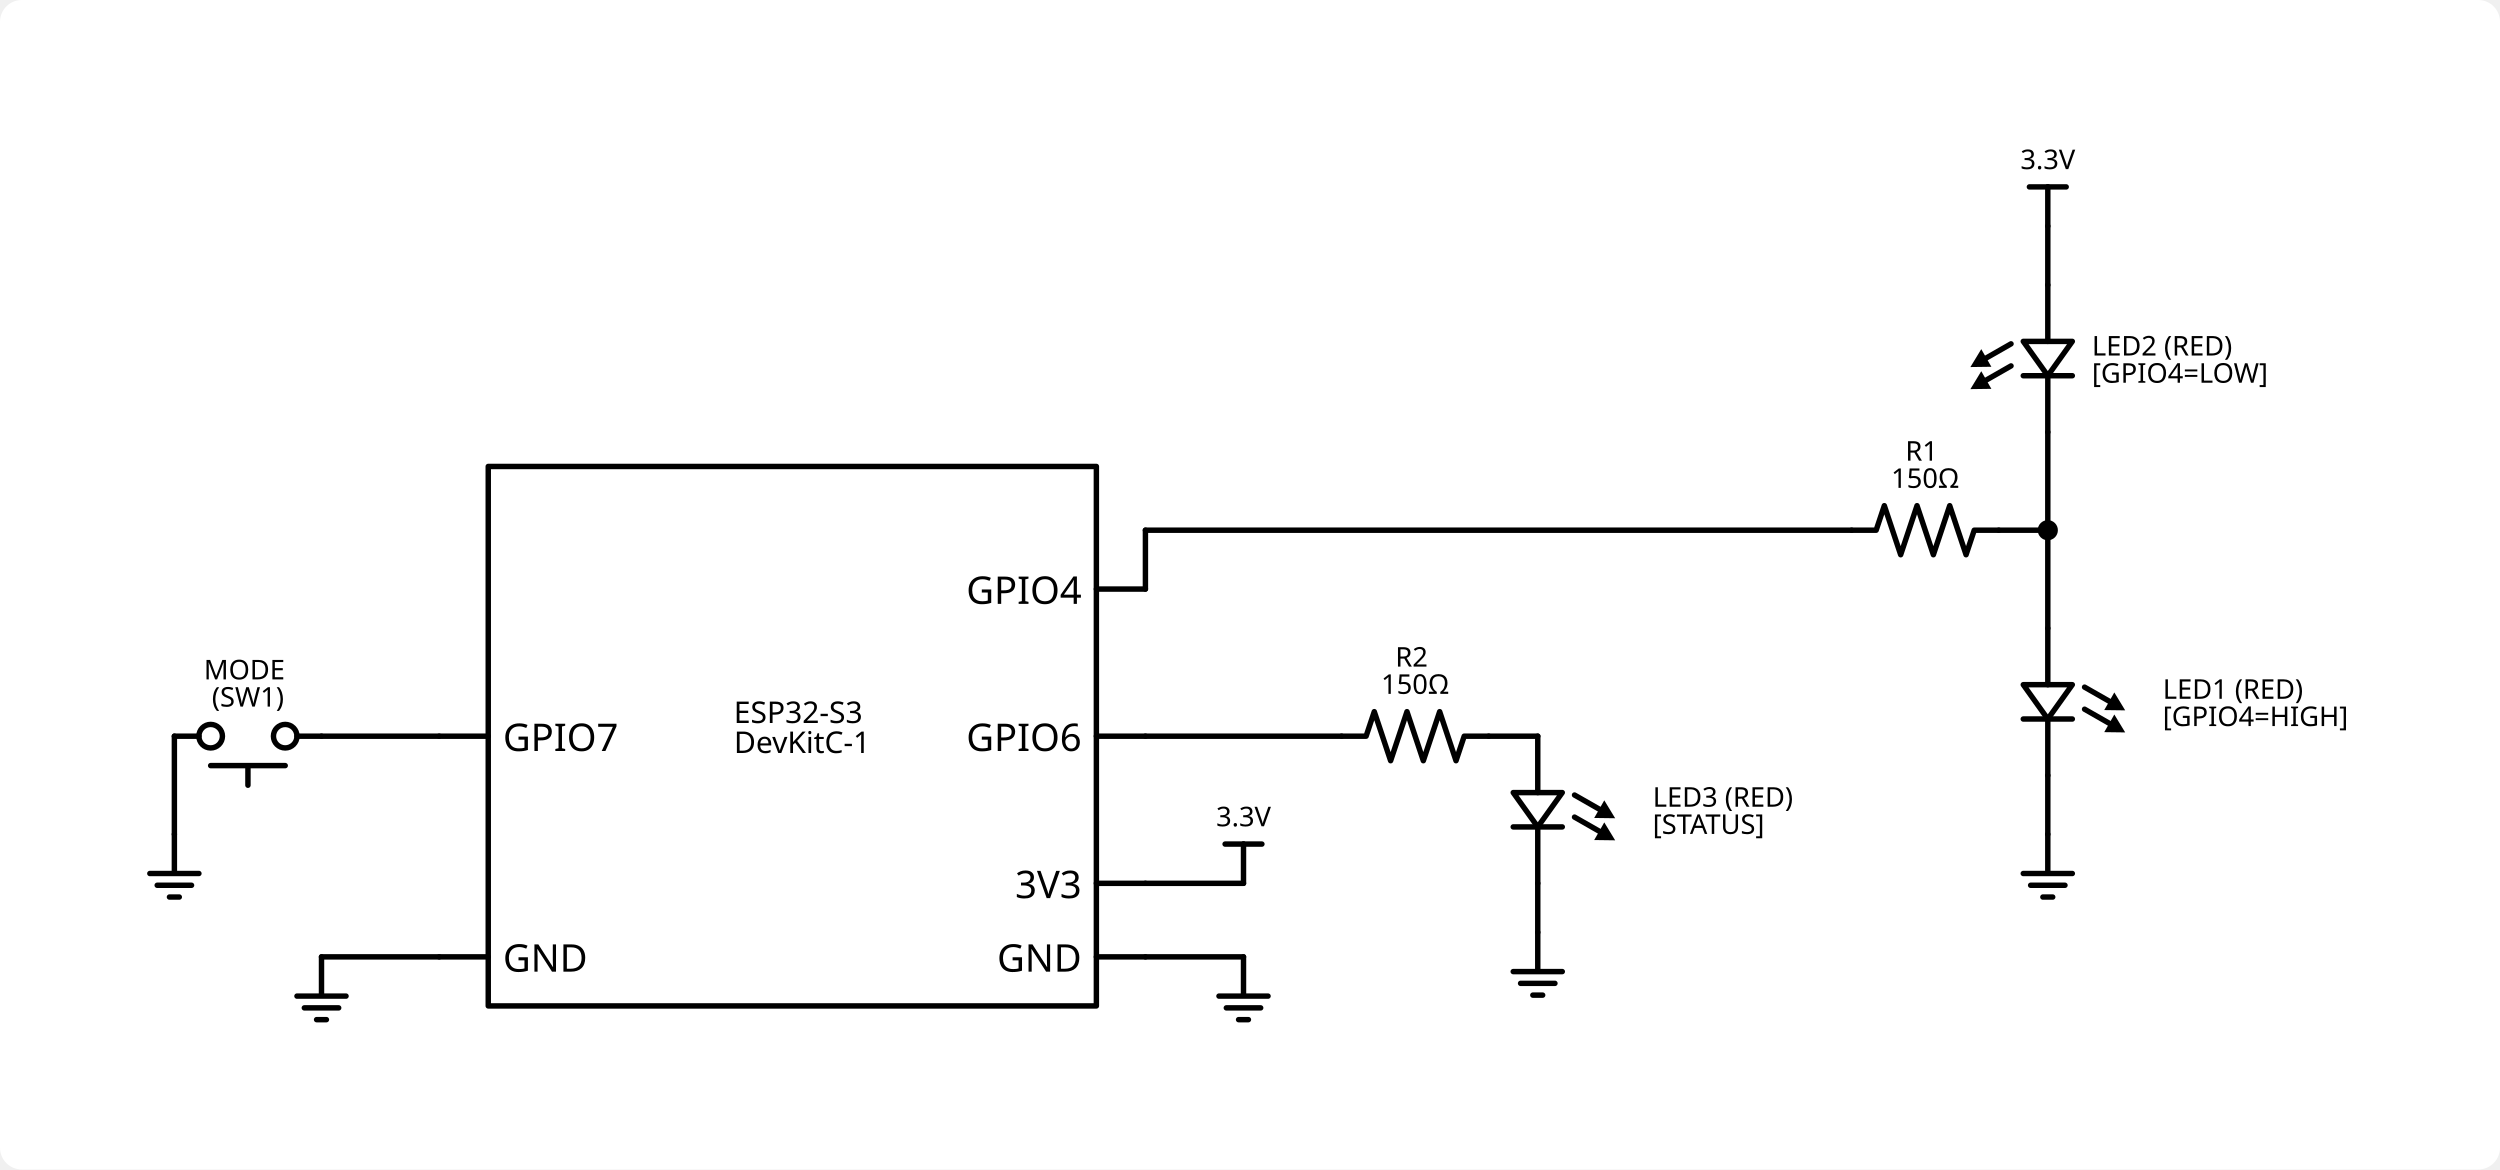
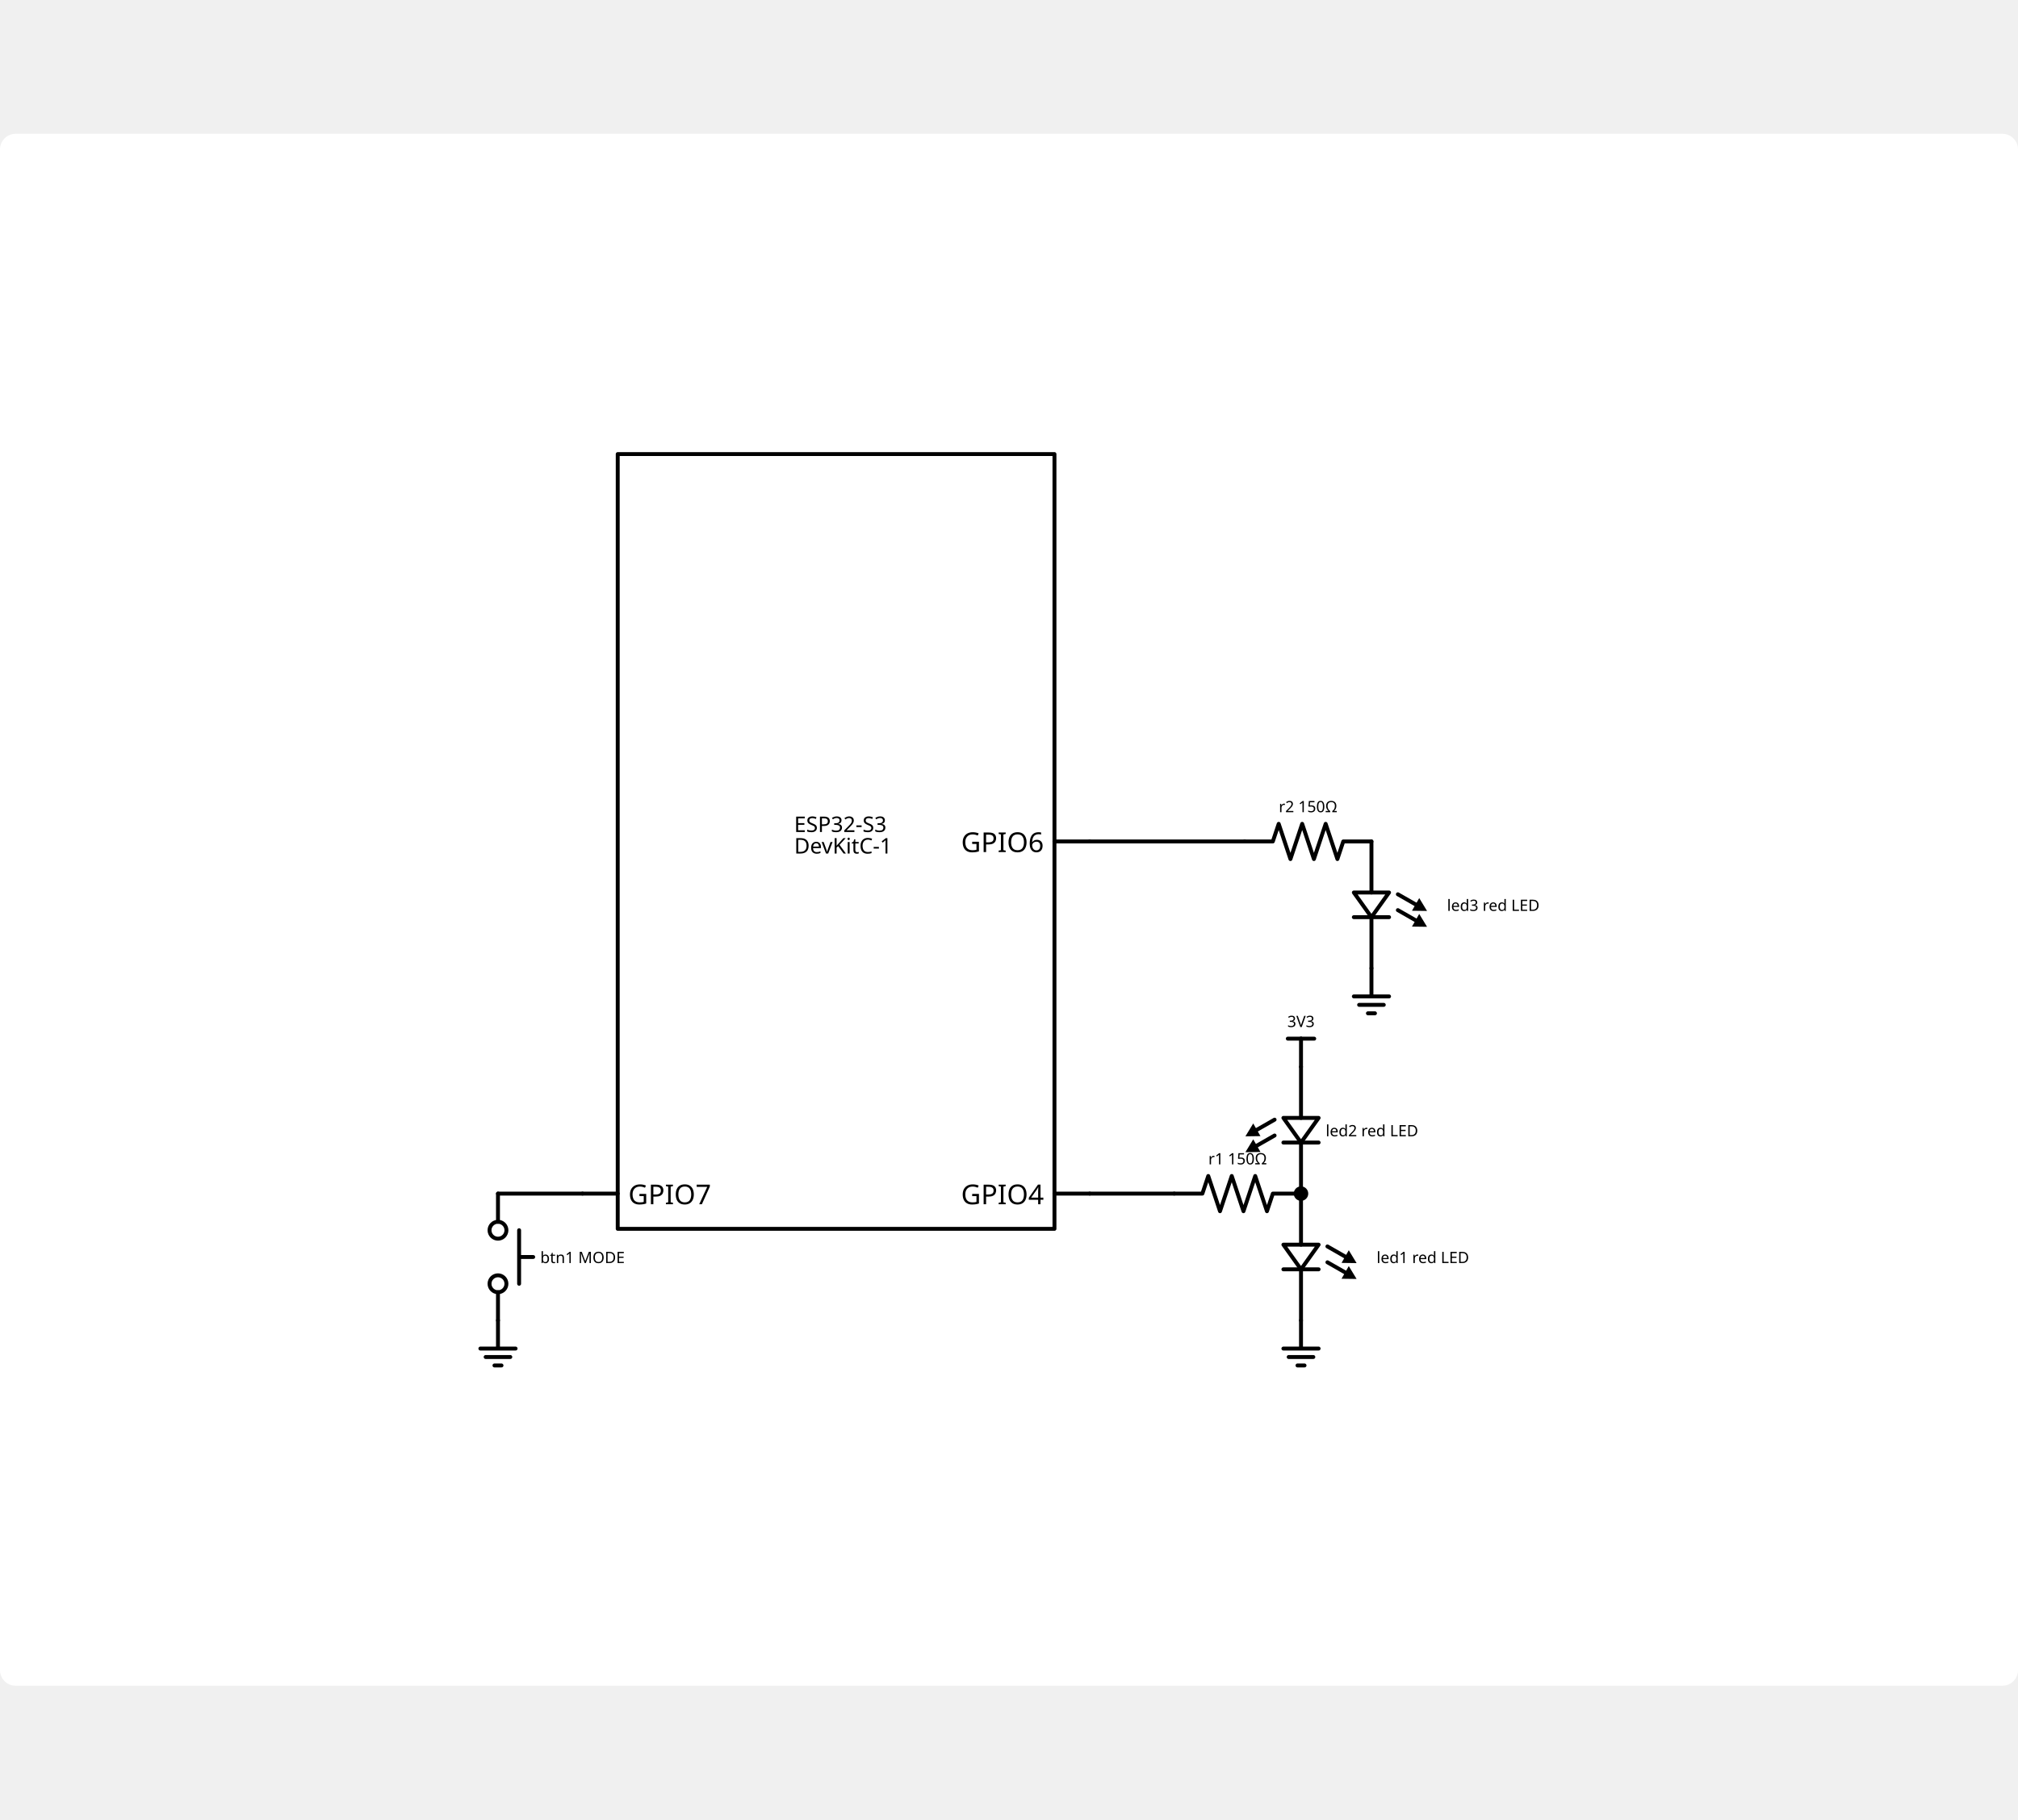
- <svg xmlns="http://www.w3.org/2000/svg" xml:lang="en" height="429.24pt" width="917.57pt" viewBox="-179.2 -369.2 917.57 429.24" style="background-color:white;">
-   <rect x="-179.2" y="-369.2" width="917.57" height="429.24" fill="#ffffff" rx="8" />
-   <circle cx="-74.52" cy="-99" r="4.32" style="stroke:black;fill:none;stroke-width:2.0;stroke-dasharray:-;" />
-   <circle cx="-101.88" cy="-99" r="4.32" style="stroke:black;fill:none;stroke-width:2.0;stroke-dasharray:-;" />
-   <polygon points="394.2,-78.3 385.2,-65.7 376.2,-78.3 " style="stroke:black;fill:none;stroke-width:2.0;stroke-dasharray:-;stroke-linecap:round;stroke-linejoin:round;" />
-   <polygon points="581.4,-117.9 572.4,-105.3 563.4,-117.9 " style="stroke:black;fill:none;stroke-width:2.0;stroke-dasharray:-;stroke-linecap:round;stroke-linejoin:round;" />
-   <polygon points="581.4,-243.9 572.4,-231.3 563.4,-243.9 " style="stroke:black;fill:none;stroke-width:2.0;stroke-dasharray:-;stroke-linecap:round;stroke-linejoin:round;" />
-   <path d="M 0.0,-0.0 L 223.2,-0 L 223.2,-198 L 0,-198 L 0,-0" style="stroke:black;fill:none;stroke-width:2.0;stroke-dasharray:-;stroke-linecap:round;stroke-linejoin:round;" />
-   <path d="M 0.0,-99.0 L -18,-99" style="stroke:black;fill:none;stroke-width:2.0;stroke-dasharray:-;stroke-linecap:round;stroke-linejoin:round;" />
+ <svg xmlns="http://www.w3.org/2000/svg" xml:lang="en" height="683.84pt" width="758.33pt" viewBox="-315.699 -559.707 1031.329 793.254" style="background-color:white;">
+   <rect x="-315.699" y="-559.707" width="1031.329" height="793.254" fill="#ffffff" rx="8" />
+   <circle cx="-61.2" cy="0.72" r="4.32" style="stroke:black;fill:none;stroke-width:2.0;stroke-dasharray:-;" />
+   <circle cx="-61.2" cy="28.08" r="4.32" style="stroke:black;fill:none;stroke-width:2.0;stroke-dasharray:-;" />
+   <polygon points="394.2,-171.9 385.2,-159.3 376.2,-171.9 " style="stroke:black;fill:none;stroke-width:2.0;stroke-dasharray:-;stroke-linecap:round;stroke-linejoin:round;" />
+   <polygon points="358.2,8.1 349.2,20.7 340.2,8.1 " style="stroke:black;fill:none;stroke-width:2.0;stroke-dasharray:-;stroke-linecap:round;stroke-linejoin:round;" />
+   <polygon points="358.2,-56.7 349.2,-44.1 340.2,-56.7 " style="stroke:black;fill:none;stroke-width:2.0;stroke-dasharray:-;stroke-linecap:round;stroke-linejoin:round;" />
+   <path d="M 0.0,-0.0 L 223.2,-0 L 223.2,-396 L 0,-396 L 0,-0" style="stroke:black;fill:none;stroke-width:2.0;stroke-dasharray:-;stroke-linecap:round;stroke-linejoin:round;" />
  <path d="M 0.0,-18.0 L -18,-18" style="stroke:black;fill:none;stroke-width:2.0;stroke-dasharray:-;stroke-linecap:round;stroke-linejoin:round;" />
-   <path d="M 223.2,-153.0 L 241.2,-153" style="stroke:black;fill:none;stroke-width:2.0;stroke-dasharray:-;stroke-linecap:round;stroke-linejoin:round;" />
-   <path d="M 223.2,-99.0 L 241.2,-99" style="stroke:black;fill:none;stroke-width:2.0;stroke-dasharray:-;stroke-linecap:round;stroke-linejoin:round;" />
-   <path d="M 223.2,-45.0 L 241.2,-45" style="stroke:black;fill:none;stroke-width:2.0;stroke-dasharray:-;stroke-linecap:round;stroke-linejoin:round;" />
  <path d="M 223.2,-18.0 L 241.2,-18" style="stroke:black;fill:none;stroke-width:2.0;stroke-dasharray:-;stroke-linecap:round;stroke-linejoin:round;" />
-   <path d="M -18.0,-99.0 L -39.6,-99 L -61.2,-99" style="stroke:black;fill:none;stroke-width:2.0;stroke-dasharray:-;stroke-linecap:round;stroke-linejoin:round;" />
-   <path d="M -61.2,-99.0 L -70.2,-99 M -74.52,-88.2 L -101.88,-88.2 M -88.2,-88.2 L -88.2,-81 M -106.2,-99 L -115.2,-99" style="stroke:black;fill:none;stroke-width:2.0;stroke-dasharray:-;stroke-linecap:round;stroke-linejoin:round;" />
-   <path d="M -115.2,-99.0 L -115.2,-81 L -115.2,-63" style="stroke:black;fill:none;stroke-width:2.0;stroke-dasharray:-;stroke-linecap:round;stroke-linejoin:round;" />
-   <path d="M -115.2,-63.0 L -115.2,-48.6 L -124.2,-48.6 L -106.2,-48.6 M -121.5,-44.28 L -108.9,-44.28 M -117,-39.96 L -113.4,-39.96" style="stroke:black;fill:none;stroke-width:2.0;stroke-dasharray:-;stroke-linecap:round;stroke-linejoin:round;" />
+   <path d="M 223.2,-198.0 L 241.2,-198" style="stroke:black;fill:none;stroke-width:2.0;stroke-dasharray:-;stroke-linecap:round;stroke-linejoin:round;" />
  <path d="M -18.0,-18.0 L -39.6,-18 L -61.2,-18" style="stroke:black;fill:none;stroke-width:2.0;stroke-dasharray:-;stroke-linecap:round;stroke-linejoin:round;" />
-   <path d="M -61.2,-18 L -61.2,-3.6 L -70.2,-3.6 L -52.2,-3.6 M -67.5,0.72 L -54.9,0.72 M -63,5.04 L -59.4,5.04" style="stroke:black;fill:none;stroke-width:2.0;stroke-dasharray:-;stroke-linecap:round;stroke-linejoin:round;" />
-   <path d="M 241.2,-45.0 L 259.2,-45 L 277.2,-45" style="stroke:black;fill:none;stroke-width:2.0;stroke-dasharray:-;stroke-linecap:round;stroke-linejoin:round;" />
-   <path d="M 277.2,-45.0 L 277.2,-59.4" style="stroke:black;fill:none;stroke-width:2.0;stroke-dasharray:-;stroke-linecap:round;stroke-linejoin:round;" />
-   <path d="M 277.2,-59.4 L 270.45,-59.4" style="stroke:black;fill:none;stroke-width:2.0;stroke-dasharray:-;stroke-linecap:round;stroke-linejoin:round;" />
-   <path d="M 277.2,-59.4 L 283.95,-59.4" style="stroke:black;fill:none;stroke-width:2.0;stroke-dasharray:-;stroke-linecap:round;stroke-linejoin:round;" />
-   <path d="M 241.2,-18.0 L 259.2,-18 L 277.2,-18" style="stroke:black;fill:none;stroke-width:2.0;stroke-dasharray:-;stroke-linecap:round;stroke-linejoin:round;" />
-   <path d="M 277.2,-18.0 L 277.2,-3.6 L 268.2,-3.6 L 286.2,-3.6 M 270.9,0.72 L 283.5,0.72 M 275.4,5.04 L 279,5.04" style="stroke:black;fill:none;stroke-width:2.0;stroke-dasharray:-;stroke-linecap:round;stroke-linejoin:round;" />
-   <path d="M 241.2,-99.0 L 277.2,-99 L 313.2,-99" style="stroke:black;fill:none;stroke-width:2.0;stroke-dasharray:-;stroke-linecap:round;stroke-linejoin:round;" />
-   <path d="M 313.2,-99.0 L 322.2,-99 L 325.2,-108 L 331.2,-90 L 337.2,-108 L 343.2,-90 L 349.2,-108 L 355.2,-90 L 358.2,-99 L 367.2,-99" style="stroke:black;fill:none;stroke-width:2.0;stroke-dasharray:-;stroke-linecap:round;stroke-linejoin:round;" />
-   <path d="M 367.2,-99.0 L 376.2,-99 L 385.2,-99" style="stroke:black;fill:none;stroke-width:2.0;stroke-dasharray:-;stroke-linecap:round;stroke-linejoin:round;" />
-   <path d="M 385.2,-99.0 L 385.2,-78.3 M 394.2,-65.7 L 376.2,-65.7 M 385.2,-65.7 L 385.2,-45" style="stroke:black;fill:none;stroke-width:2.0;stroke-dasharray:-;stroke-linecap:round;stroke-linejoin:round;" />
-   <path d="M 398.7,-69.3 L 408.199,-63.872" style="stroke:black;fill:none;stroke-width:2.0;stroke-dasharray:-;stroke-linecap:round;stroke-linejoin:round;" />
-   <path d="M 412.714 -61.292 L 406.77 -61.372 L 409.628 -66.373 Z" style="stroke:black;fill:black;stroke-linecap:butt;stroke-linejoin:miter;" />
-   <path d="M 398.7,-77.4 L 408.199,-71.972" style="stroke:black;fill:none;stroke-width:2.0;stroke-dasharray:-;stroke-linecap:round;stroke-linejoin:round;" />
-   <path d="M 412.714 -69.392 L 406.77 -69.472 L 409.628 -74.473 Z" style="stroke:black;fill:black;stroke-linecap:butt;stroke-linejoin:miter;" />
-   <path d="M 385.2,-45.0 L 385.2,-36 L 385.2,-27" style="stroke:black;fill:none;stroke-width:2.0;stroke-dasharray:-;stroke-linecap:round;stroke-linejoin:round;" />
-   <path d="M 385.2,-27.0 L 385.2,-12.6 L 376.2,-12.6 L 394.2,-12.6 M 378.9,-8.28 L 391.5,-8.28 M 383.4,-3.96 L 387,-3.96" style="stroke:black;fill:none;stroke-width:2.0;stroke-dasharray:-;stroke-linecap:round;stroke-linejoin:round;" />
-   <path d="M 241.2,-153.0 L 241.2,-163.8 L 241.2,-174.6" style="stroke:black;fill:none;stroke-width:2.0;stroke-dasharray:-;stroke-linecap:round;stroke-linejoin:round;" />
-   <path d="M 241.2,-174.6 L 370.8,-174.6 L 500.4,-174.6" style="stroke:black;fill:none;stroke-width:2.0;stroke-dasharray:-;stroke-linecap:round;stroke-linejoin:round;" />
-   <path d="M 500.4,-174.6 L 509.4,-174.6 L 512.4,-183.6 L 518.4,-165.6 L 524.4,-183.6 L 530.4,-165.6 L 536.4,-183.6 L 542.4,-165.6 L 545.4,-174.6 L 554.4,-174.6" style="stroke:black;fill:none;stroke-width:2.0;stroke-dasharray:-;stroke-linecap:round;stroke-linejoin:round;" />
-   <path d="M 554.4,-174.6 L 563.4,-174.6 L 572.4,-174.6" style="stroke:black;fill:none;stroke-width:2.0;stroke-dasharray:-;stroke-linecap:round;stroke-linejoin:round;" />
-   <path d="M 572.4,-174.6 L 572.4,-156.6 L 572.4,-138.6" style="stroke:black;fill:none;stroke-width:2.0;stroke-dasharray:-;stroke-linecap:round;stroke-linejoin:round;" />
-   <path d="M 572.4,-138.6 L 572.4,-117.9 M 581.4,-105.3 L 563.4,-105.3 M 572.4,-105.3 L 572.4,-84.6" style="stroke:black;fill:none;stroke-width:2.0;stroke-dasharray:-;stroke-linecap:round;stroke-linejoin:round;" />
-   <path d="M 585.9,-108.9 L 595.399,-103.472" style="stroke:black;fill:none;stroke-width:2.0;stroke-dasharray:-;stroke-linecap:round;stroke-linejoin:round;" />
-   <path d="M 599.914 -100.892 L 593.97 -100.972 L 596.828 -105.973 Z" style="stroke:black;fill:black;stroke-linecap:butt;stroke-linejoin:miter;" />
-   <path d="M 585.9,-117 L 595.399,-111.572" style="stroke:black;fill:none;stroke-width:2.0;stroke-dasharray:-;stroke-linecap:round;stroke-linejoin:round;" />
-   <path d="M 599.914 -108.992 L 593.97 -109.072 L 596.828 -114.073 Z" style="stroke:black;fill:black;stroke-linecap:butt;stroke-linejoin:miter;" />
-   <path d="M 572.4,-84.6 L 572.4,-73.8 L 572.4,-63" style="stroke:black;fill:none;stroke-width:2.0;stroke-dasharray:-;stroke-linecap:round;stroke-linejoin:round;" />
-   <path d="M 572.4,-63 L 572.4,-48.6 L 563.4,-48.6 L 581.4,-48.6 M 566.1,-44.28 L 578.7,-44.28 M 570.6,-39.96 L 574.2,-39.96" style="stroke:black;fill:none;stroke-width:2.0;stroke-dasharray:-;stroke-linecap:round;stroke-linejoin:round;" />
-   <path d="M 572.4,-174.6 L 572.4,-192.6 L 572.4,-210.6" style="stroke:black;fill:none;stroke-width:2.0;stroke-dasharray:-;stroke-linecap:round;stroke-linejoin:round;" />
-   <path d="M 572.4,-210.6 L 572.4,-231.3 M 581.4,-231.3 L 563.4,-231.3 M 572.4,-243.9 L 572.4,-264.6" style="stroke:black;fill:none;stroke-width:2.0;stroke-dasharray:-;stroke-linecap:round;stroke-linejoin:round;" />
-   <path d="M 549.401,-229.472 L 558.9,-234.9" style="stroke:black;fill:none;stroke-width:2.0;stroke-dasharray:-;stroke-linecap:round;stroke-linejoin:round;" />
-   <path d="M 544.886 -226.892 L 547.972 -231.973 L 550.83 -226.972 Z" style="stroke:black;fill:black;stroke-linecap:butt;stroke-linejoin:miter;" />
-   <path d="M 549.401,-237.572 L 558.9,-243" style="stroke:black;fill:none;stroke-width:2.0;stroke-dasharray:-;stroke-linecap:round;stroke-linejoin:round;" />
-   <path d="M 544.886 -234.992 L 547.972 -240.073 L 550.83 -235.072 Z" style="stroke:black;fill:black;stroke-linecap:butt;stroke-linejoin:miter;" />
-   <path d="M 572.4,-264.6 L 572.4,-275.4 L 572.4,-286.2" style="stroke:black;fill:none;stroke-width:2.0;stroke-dasharray:-;stroke-linecap:round;stroke-linejoin:round;" />
-   <path d="M 572.4,-286.2 L 572.4,-300.6" style="stroke:black;fill:none;stroke-width:2.0;stroke-dasharray:-;stroke-linecap:round;stroke-linejoin:round;" />
-   <path d="M 572.4,-300.6 L 565.65,-300.6" style="stroke:black;fill:none;stroke-width:2.0;stroke-dasharray:-;stroke-linecap:round;stroke-linejoin:round;" />
-   <path d="M 572.4,-300.6 L 579.15,-300.6" style="stroke:black;fill:none;stroke-width:2.0;stroke-dasharray:-;stroke-linecap:round;stroke-linejoin:round;" />
-   <text x="5.4" y="-113.0" dominant-baseline="central" fill="black" font-size="14" font-family="sans" text-anchor="start">
+   <path d="M -61.2,-18 L -61.2,-3.6 M -50.4,0.72 L -50.4,28.08 M -50.4,14.4 L -43.2,14.4 M -61.2,32.4 L -61.2,46.8" style="stroke:black;fill:none;stroke-width:2.0;stroke-dasharray:-;stroke-linecap:round;stroke-linejoin:round;" />
+   <path d="M -61.2,46.8 L -61.2,61.2 L -70.2,61.2 L -52.2,61.2 M -67.5,65.52 L -54.9,65.52 M -63,69.84 L -59.4,69.84" style="stroke:black;fill:none;stroke-width:2.0;stroke-dasharray:-;stroke-linecap:round;stroke-linejoin:round;" />
+   <path d="M 241.2,-198.0 L 280.8,-198 L 320.4,-198" style="stroke:black;fill:none;stroke-width:2.0;stroke-dasharray:-;stroke-linecap:round;stroke-linejoin:round;" />
+   <path d="M 320.4,-198.0 L 334.8,-198 L 337.8,-207 L 343.8,-189 L 349.8,-207 L 355.8,-189 L 361.8,-207 L 367.8,-189 L 370.8,-198 L 385.2,-198" style="stroke:black;fill:none;stroke-width:2.0;stroke-dasharray:-;stroke-linecap:round;stroke-linejoin:round;" />
+   <path d="M 385.2,-198.0 L 385.2,-171.9 M 394.2,-159.3 L 376.2,-159.3 M 385.2,-159.3 L 385.2,-133.2" style="stroke:black;fill:none;stroke-width:2.0;stroke-dasharray:-;stroke-linecap:round;stroke-linejoin:round;" />
+   <path d="M 398.7,-162.9 L 408.199,-157.472" style="stroke:black;fill:none;stroke-width:2.0;stroke-dasharray:-;stroke-linecap:round;stroke-linejoin:round;" />
+   <path d="M 412.714 -154.892 L 406.77 -154.972 L 409.628 -159.973 Z" style="stroke:black;fill:black;stroke-linecap:butt;stroke-linejoin:miter;" />
+   <path d="M 398.7,-171.0 L 408.199,-165.572" style="stroke:black;fill:none;stroke-width:2.0;stroke-dasharray:-;stroke-linecap:round;stroke-linejoin:round;" />
+   <path d="M 412.714 -162.992 L 406.77 -163.072 L 409.628 -168.073 Z" style="stroke:black;fill:black;stroke-linecap:butt;stroke-linejoin:miter;" />
+   <path d="M 385.2,-133.2 L 385.2,-118.8 L 376.2,-118.8 L 394.2,-118.8 M 378.9,-114.48 L 391.5,-114.48 M 383.4,-110.16 L 387,-110.16" style="stroke:black;fill:none;stroke-width:2.0;stroke-dasharray:-;stroke-linecap:round;stroke-linejoin:round;" />
+   <path d="M 241.2,-18.0 L 262.8,-18 L 284.4,-18" style="stroke:black;fill:none;stroke-width:2.0;stroke-dasharray:-;stroke-linecap:round;stroke-linejoin:round;" />
+   <path d="M 284.4,-18.0 L 298.8,-18 L 301.8,-27 L 307.8,-9 L 313.8,-27 L 319.8,-9 L 325.8,-27 L 331.8,-9 L 334.8,-18 L 349.2,-18" style="stroke:black;fill:none;stroke-width:2.0;stroke-dasharray:-;stroke-linecap:round;stroke-linejoin:round;" />
+   <path d="M 349.2,-18.0 L 349.2,8.1 M 358.2,20.7 L 340.2,20.7 M 349.2,20.7 L 349.2,46.8" style="stroke:black;fill:none;stroke-width:2.0;stroke-dasharray:-;stroke-linecap:round;stroke-linejoin:round;" />
+   <path d="M 362.7,17.1 L 372.199,22.528" style="stroke:black;fill:none;stroke-width:2.0;stroke-dasharray:-;stroke-linecap:round;stroke-linejoin:round;" />
+   <path d="M 376.714 25.108 L 370.77 25.028 L 373.628 20.027 Z" style="stroke:black;fill:black;stroke-linecap:butt;stroke-linejoin:miter;" />
+   <path d="M 362.7,9 L 372.199,14.428" style="stroke:black;fill:none;stroke-width:2.0;stroke-dasharray:-;stroke-linecap:round;stroke-linejoin:round;" />
+   <path d="M 376.714 17.008 L 370.77 16.928 L 373.628 11.927 Z" style="stroke:black;fill:black;stroke-linecap:butt;stroke-linejoin:miter;" />
+   <path d="M 349.2,46.8 L 349.2,61.2 L 340.2,61.2 L 358.2,61.2 M 342.9,65.52 L 355.5,65.52 M 347.4,69.84 L 351,69.84" style="stroke:black;fill:none;stroke-width:2.0;stroke-dasharray:-;stroke-linecap:round;stroke-linejoin:round;" />
+   <path d="M 349.2,-18.0 L 349.2,-44.1 M 358.2,-44.1 L 340.2,-44.1 M 349.2,-56.7 L 349.2,-82.8" style="stroke:black;fill:none;stroke-width:2.0;stroke-dasharray:-;stroke-linecap:round;stroke-linejoin:round;" />
+   <path d="M 326.201,-42.272 L 335.7,-47.7" style="stroke:black;fill:none;stroke-width:2.0;stroke-dasharray:-;stroke-linecap:round;stroke-linejoin:round;" />
+   <path d="M 321.686 -39.692 L 324.772 -44.773 L 327.63 -39.772 Z" style="stroke:black;fill:black;stroke-linecap:butt;stroke-linejoin:miter;" />
+   <path d="M 326.201,-50.372 L 335.7,-55.8" style="stroke:black;fill:none;stroke-width:2.0;stroke-dasharray:-;stroke-linecap:round;stroke-linejoin:round;" />
+   <path d="M 321.686 -47.792 L 324.772 -52.873 L 327.63 -47.872 Z" style="stroke:black;fill:black;stroke-linecap:butt;stroke-linejoin:miter;" />
+   <path d="M 349.2,-82.8 L 349.2,-97.2" style="stroke:black;fill:none;stroke-width:2.0;stroke-dasharray:-;stroke-linecap:round;stroke-linejoin:round;" />
+   <path d="M 349.2,-97.2 L 342.45,-97.2" style="stroke:black;fill:none;stroke-width:2.0;stroke-dasharray:-;stroke-linecap:round;stroke-linejoin:round;" />
+   <path d="M 349.2,-97.2 L 355.95,-97.2" style="stroke:black;fill:none;stroke-width:2.0;stroke-dasharray:-;stroke-linecap:round;stroke-linejoin:round;" />
+   <text x="5.4" y="-32.0" dominant-baseline="central" fill="black" font-size="14" font-family="sans" text-anchor="start">
    <tspan x="5.4" dy="14">GPIO7</tspan>
  </text>
-   <text x="5.4" y="-32.0" dominant-baseline="central" fill="black" font-size="14" font-family="sans" text-anchor="start">
-     <tspan x="5.4" dy="14">GND</tspan>
-   </text>
-   <text x="217.8" y="-167.0" dominant-baseline="central" fill="black" font-size="14" font-family="sans" text-anchor="end">
+   <text x="217.8" y="-32.0" dominant-baseline="central" fill="black" font-size="14" font-family="sans" text-anchor="end">
    <tspan x="217.8" dy="14">GPIO4</tspan>
  </text>
-   <text x="217.8" y="-113.0" dominant-baseline="central" fill="black" font-size="14" font-family="sans" text-anchor="end">
+   <text x="217.8" y="-212.0" dominant-baseline="central" fill="black" font-size="14" font-family="sans" text-anchor="end">
    <tspan x="217.8" dy="14">GPIO6</tspan>
  </text>
-   <text x="217.8" y="-59.0" dominant-baseline="central" fill="black" font-size="14" font-family="sans" text-anchor="end">
-     <tspan x="217.8" dy="14">3V3</tspan>
-   </text>
-   <text x="217.8" y="-32.0" dominant-baseline="central" fill="black" font-size="14" font-family="sans" text-anchor="end">
-     <tspan x="217.8" dy="14">GND</tspan>
-   </text>
-   <text x="115.2" y="-119.1" dominant-baseline="central" fill="black" font-size="11" font-family="sans" text-anchor="middle">
+   <text x="115.2" y="-218.1" dominant-baseline="central" fill="black" font-size="11" font-family="sans" text-anchor="middle">
    <tspan x="115.2" dy="11">ESP32-S3</tspan>
    <tspan x="115.2" dy="11">DevKitC-1</tspan>
  </text>
-   <text x="-88.2" y="-126.92" dominant-baseline="ideographic" fill="black" font-size="10" font-family="sans" text-anchor="middle">
-     <tspan x="-88.2" dy="10">MODE</tspan>
-     <tspan x="-88.2" dy="10">(SW1)</tspan>
+   <text x="-39.6" y="6.4" dominant-baseline="central" fill="black" font-size="8" font-family="sans" text-anchor="start">
+     <tspan x="-39.6" dy="8">btn1 MODE</tspan>
  </text>
-   <text x="277.2" y="-73.0" dominant-baseline="ideographic" fill="black" font-size="10" font-family="sans" text-anchor="middle">
-     <tspan x="277.2" dy="10">3.3V</tspan>
+   <text x="352.8" y="-218.6" dominant-baseline="ideographic" fill="black" font-size="8" font-family="sans" text-anchor="middle">
+     <tspan x="352.8" dy="8">r2 150Ω</tspan>
  </text>
-   <text x="340.2" y="-131.6" dominant-baseline="ideographic" fill="black" font-size="10" font-family="sans" text-anchor="middle">
-     <tspan x="340.2" dy="10">R2</tspan>
-     <tspan x="340.2" dy="10">150Ω</tspan>
+   <text x="423.81" y="-173.6" dominant-baseline="central" fill="black" font-size="8" font-family="sans" text-anchor="start">
+     <tspan x="423.81" dy="8">led3 red LED</tspan>
  </text>
-   <text x="427.41" y="-87" dominant-baseline="central" fill="black" font-size="10" font-family="sans" text-anchor="start">
-     <tspan x="427.41" dy="10">LED3 (RED)</tspan>
-     <tspan x="427.41" dy="10">[STATUS]</tspan>
+   <text x="316.8" y="-38.6" dominant-baseline="ideographic" fill="black" font-size="8" font-family="sans" text-anchor="middle">
+     <tspan x="316.8" dy="8">r1 150Ω</tspan>
  </text>
-   <text x="527.4" y="-207.2" dominant-baseline="ideographic" fill="black" font-size="10" font-family="sans" text-anchor="middle">
-     <tspan x="527.4" dy="10">R1</tspan>
-     <tspan x="527.4" dy="10">150Ω</tspan>
+   <text x="387.81" y="6.4" dominant-baseline="central" fill="black" font-size="8" font-family="sans" text-anchor="start">
+     <tspan x="387.81" dy="8">led1 red LED</tspan>
  </text>
-   <text x="614.61" y="-126.6" dominant-baseline="central" fill="black" font-size="10" font-family="sans" text-anchor="start">
-     <tspan x="614.61" dy="10">LED1 (RED)</tspan>
-     <tspan x="614.61" dy="10">[GPIO4=HIGH]</tspan>
+   <text x="361.8" y="-58.4" dominant-baseline="central" fill="black" font-size="8" font-family="sans" text-anchor="start">
+     <tspan x="361.8" dy="8">led2 red LED</tspan>
  </text>
-   <text x="588.6" y="-252.6" dominant-baseline="central" fill="black" font-size="10" font-family="sans" text-anchor="start">
-     <tspan x="588.6" dy="10">LED2 (RED)</tspan>
-     <tspan x="588.6" dy="10">[GPIO4=LOW]</tspan>
+   <text x="349.2" y="-108.8" dominant-baseline="ideographic" fill="black" font-size="8" font-family="sans" text-anchor="middle">
+     <tspan x="349.2" dy="8">3V3</tspan>
  </text>
-   <text x="572.4" y="-314.2" dominant-baseline="ideographic" fill="black" font-size="10" font-family="sans" text-anchor="middle">
-     <tspan x="572.4" dy="10">3.3V</tspan>
-   </text>
-   <circle cx="572.4" cy="-174.6" r="2.7" style="stroke:black;fill:black;stroke-width:2.0;stroke-dasharray:-;" />
+   <circle cx="349.2" cy="-18" r="2.7" style="stroke:black;fill:black;stroke-width:2.0;stroke-dasharray:-;" />
</svg>
